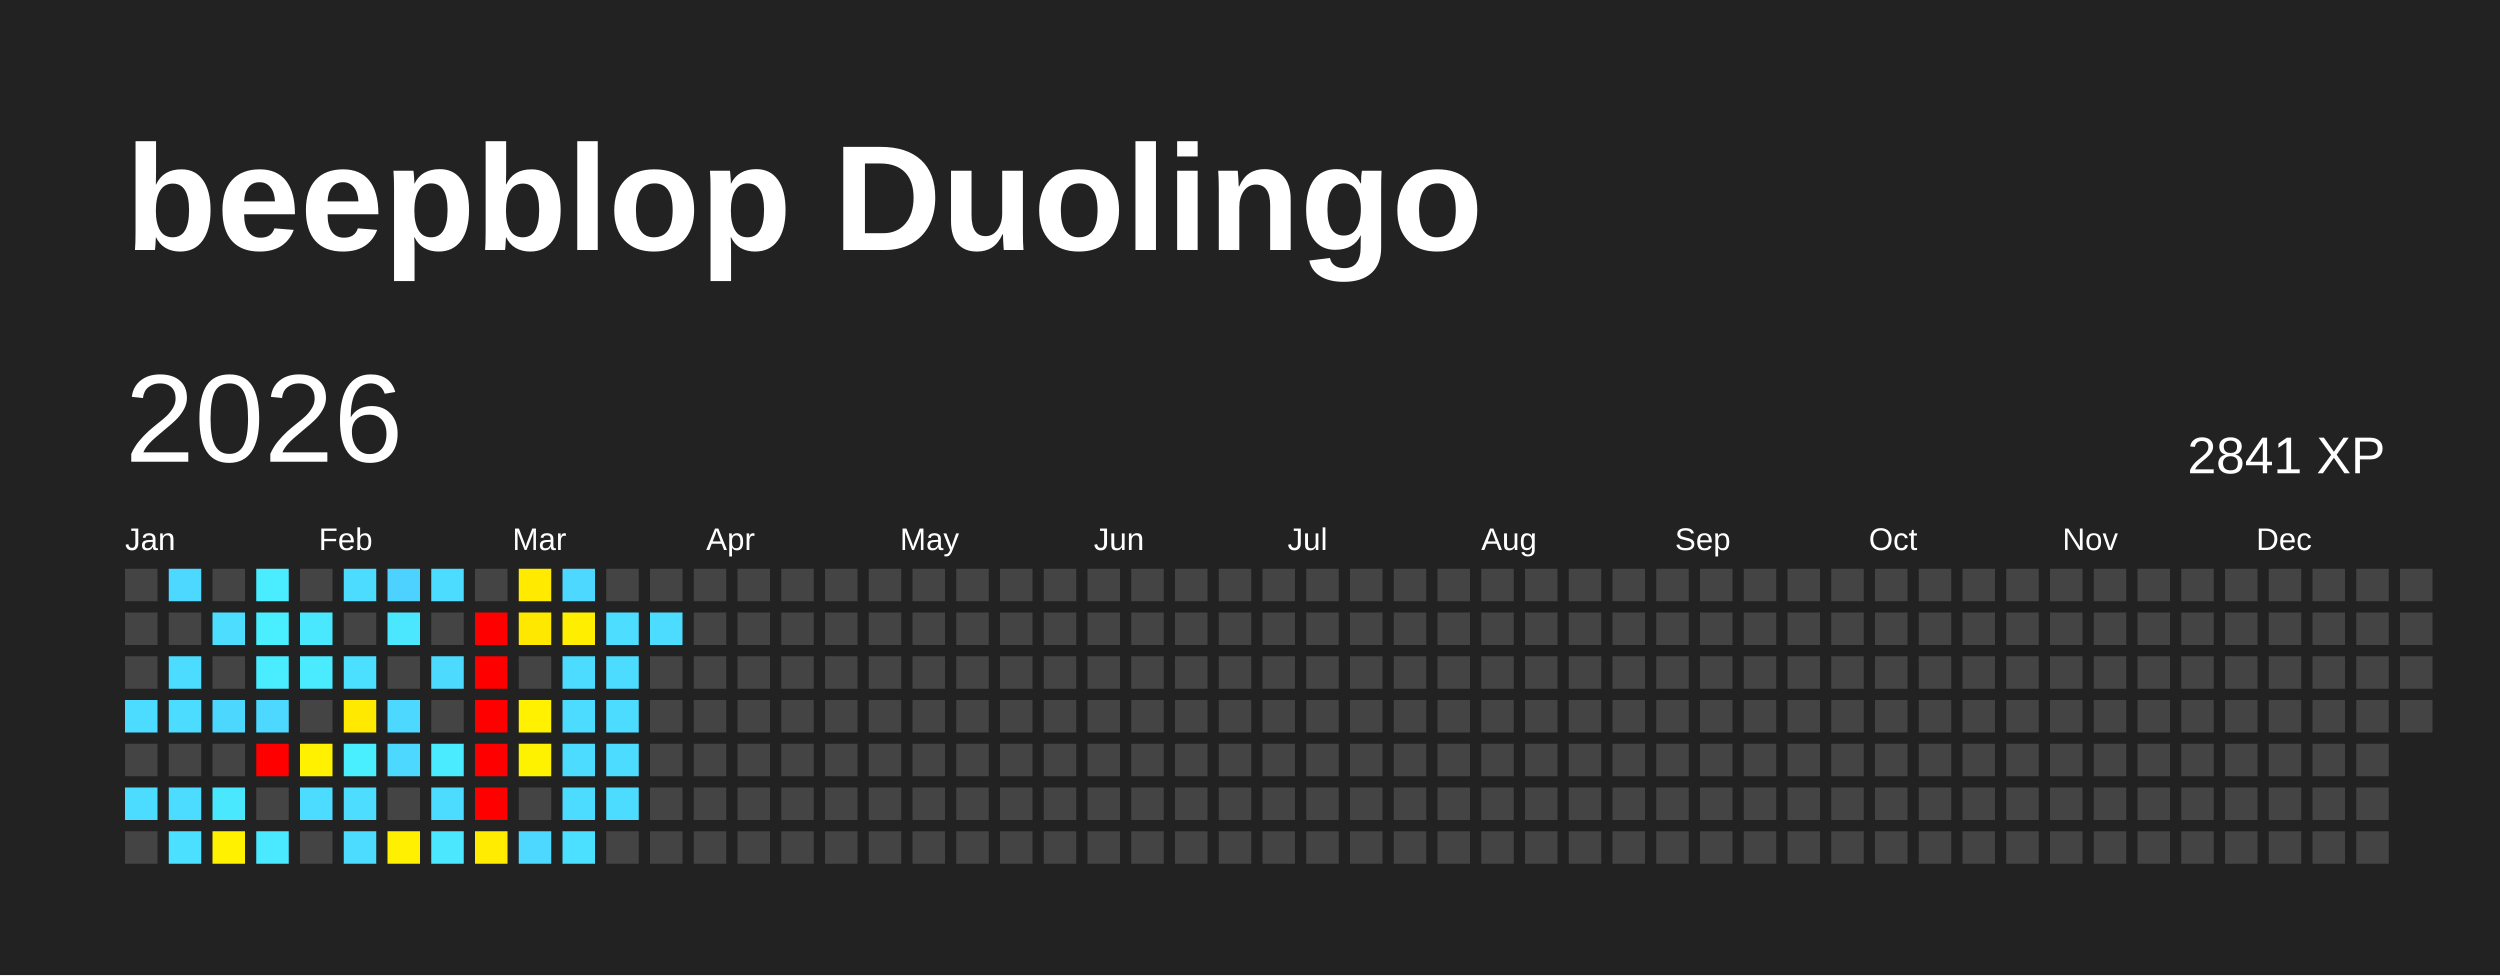
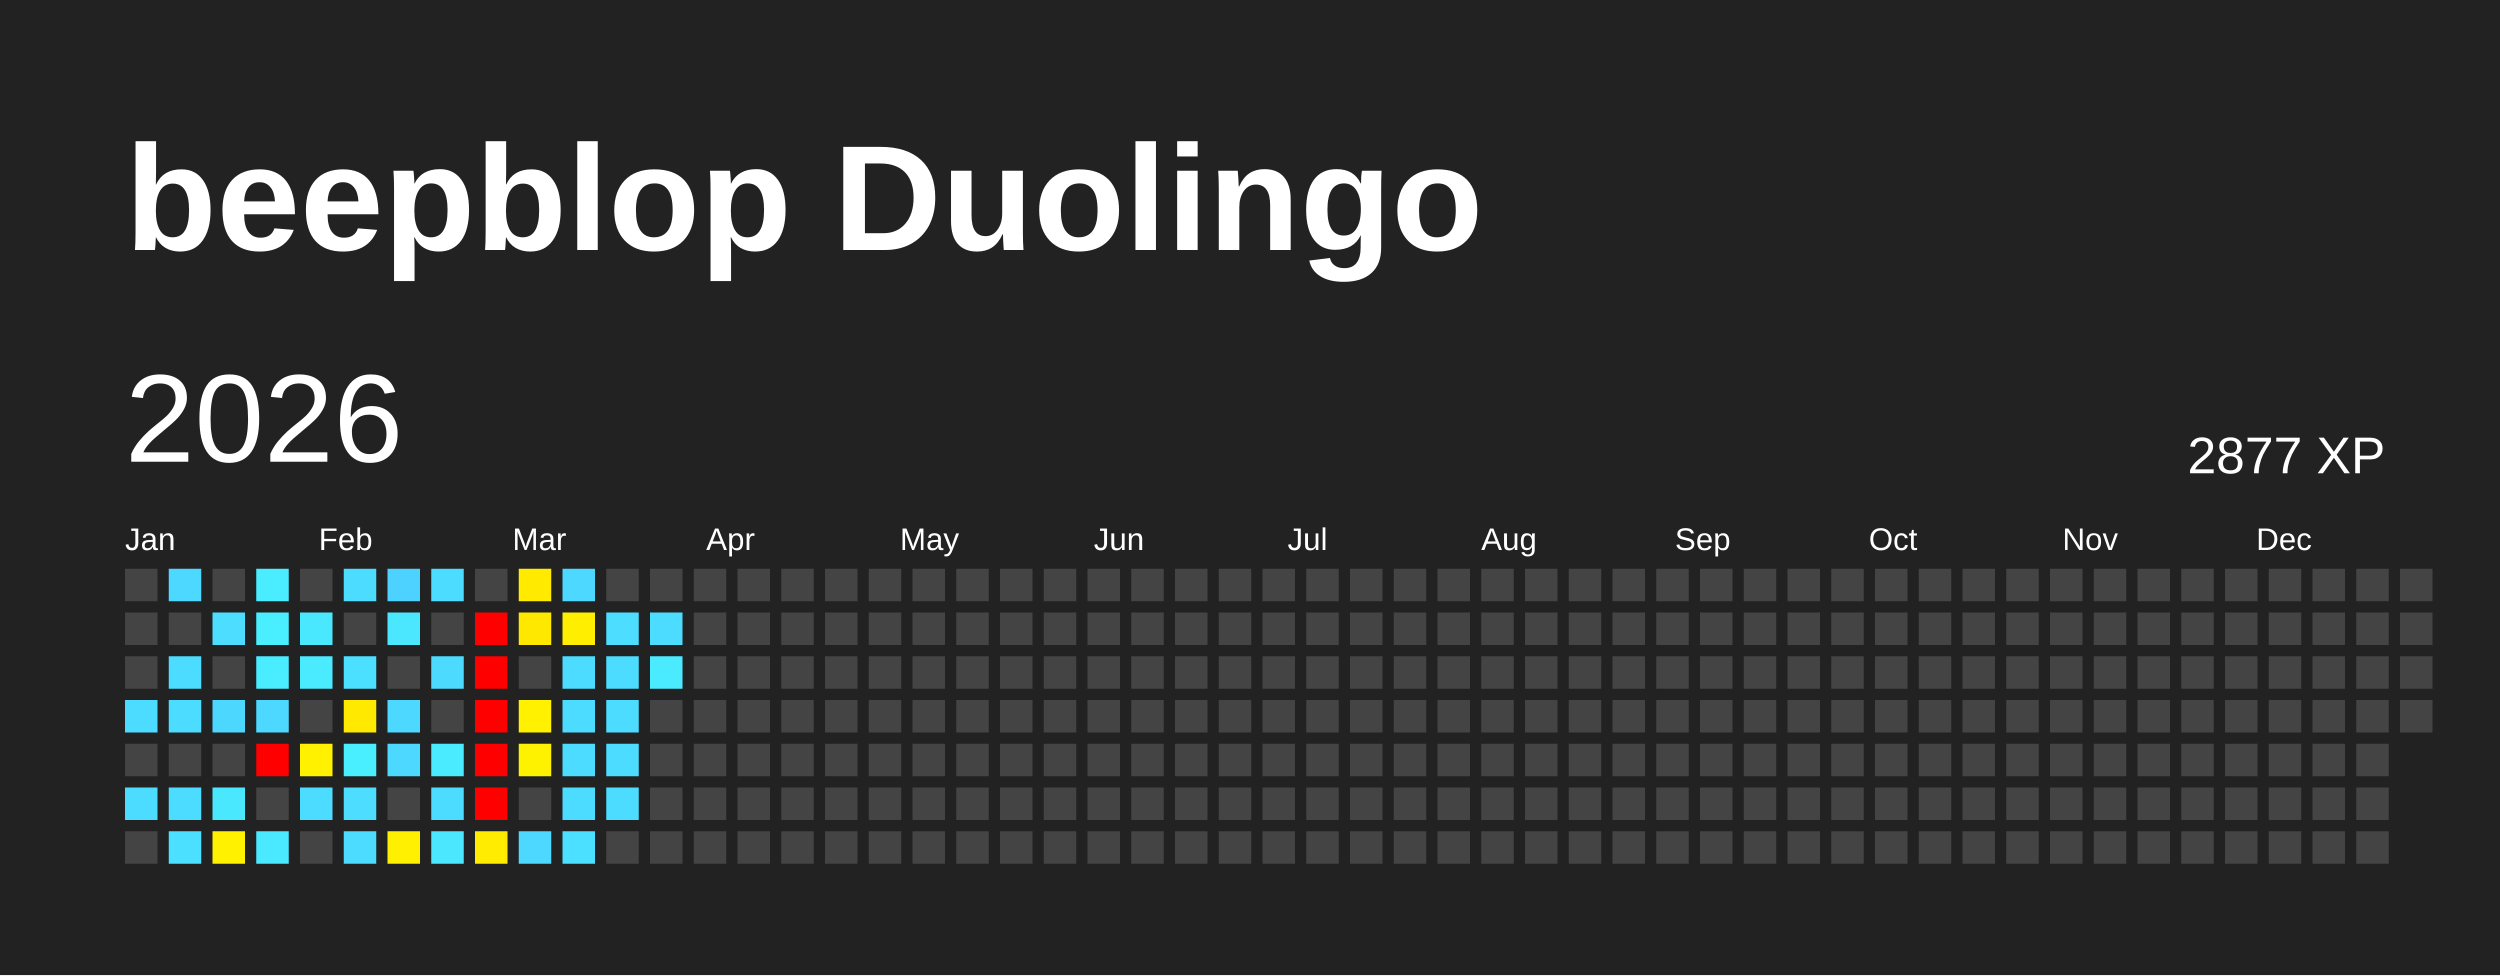
<svg xmlns="http://www.w3.org/2000/svg" baseProfile="full" height="78mm" version="1.1" viewBox="0,0,200,78" width="200mm">
  <defs />
  <rect fill="#222222" height="78" width="200" x="0" y="0" />
  <text fill="#FFFFFF" style="font-size:12px; font-family:Arial; font-weight:bold;" x="10" y="20">beepblop Duolingo</text>
  <text dominant-baseline="hanging" fill="#FFFFFF" style="font-size:10.0px; font-family:Arial;" x="10" y="30">2026</text>
-   <text dominant-baseline="hanging" fill="#FFFFFF" style="font-size:4.125px; font-family:Arial;" x="175" y="35">2841 XP</text>
+   <text dominant-baseline="hanging" fill="#FFFFFF" style="font-size:4.125px; font-family:Arial;" x="175" y="35">2877 XP</text>
  <text fill="#FFFFFF" style="font-size:2.5px; font-family:Arial" x="10.0" y="44">Jan</text>
  <text fill="#FFFFFF" style="font-size:2.5px; font-family:Arial" x="25.5" y="44">Feb</text>
  <text fill="#FFFFFF" style="font-size:2.5px; font-family:Arial" x="41.0" y="44">Mar</text>
  <text fill="#FFFFFF" style="font-size:2.5px; font-family:Arial" x="56.5" y="44">Apr</text>
  <text fill="#FFFFFF" style="font-size:2.5px; font-family:Arial" x="72.0" y="44">May</text>
  <text fill="#FFFFFF" style="font-size:2.5px; font-family:Arial" x="87.5" y="44">Jun</text>
  <text fill="#FFFFFF" style="font-size:2.5px; font-family:Arial" x="103.0" y="44">Jul</text>
  <text fill="#FFFFFF" style="font-size:2.5px; font-family:Arial" x="118.5" y="44">Aug</text>
  <text fill="#FFFFFF" style="font-size:2.5px; font-family:Arial" x="134.0" y="44">Sep</text>
  <text fill="#FFFFFF" style="font-size:2.5px; font-family:Arial" x="149.5" y="44">Oct</text>
  <text fill="#FFFFFF" style="font-size:2.5px; font-family:Arial" x="165.0" y="44">Nov</text>
  <text fill="#FFFFFF" style="font-size:2.5px; font-family:Arial" x="180.5" y="44">Dec</text>
  <rect fill="#444444" height="2.6" width="2.6" x="10.0" y="45.5" />
  <rect fill="#444444" height="2.6" width="2.6" x="10.0" y="49.0" />
  <rect fill="#444444" height="2.6" width="2.6" x="10.0" y="52.5" />
  <rect fill="#4cdcff" height="2.6" width="2.6" x="10.0" y="56.0" />
  <rect fill="#444444" height="2.6" width="2.6" x="10.0" y="59.5" />
  <rect fill="#4cdcff" height="2.6" width="2.6" x="10.0" y="63.0" />
  <rect fill="#444444" height="2.6" width="2.6" x="10.0" y="66.5" />
  <rect fill="#4cd8ff" height="2.6" width="2.6" x="13.5" y="45.5" />
  <rect fill="#444444" height="2.6" width="2.6" x="13.5" y="49.0" />
  <rect fill="#4cdcff" height="2.6" width="2.6" x="13.5" y="52.5" />
  <rect fill="#4cdcff" height="2.6" width="2.6" x="13.5" y="56.0" />
  <rect fill="#444444" height="2.6" width="2.6" x="13.5" y="59.5" />
  <rect fill="#4cdcff" height="2.6" width="2.6" x="13.5" y="63.0" />
  <rect fill="#4be0ff" height="2.6" width="2.6" x="13.5" y="66.5" />
  <rect fill="#444444" height="2.6" width="2.6" x="17.0" y="45.5" />
  <rect fill="#4cddff" height="2.6" width="2.6" x="17.0" y="49.0" />
  <rect fill="#444444" height="2.6" width="2.6" x="17.0" y="52.5" />
  <rect fill="#4cd7ff" height="2.6" width="2.6" x="17.0" y="56.0" />
  <rect fill="#444444" height="2.6" width="2.6" x="17.0" y="59.5" />
  <rect fill="#4ae8ff" height="2.6" width="2.6" x="17.0" y="63.0" />
  <rect fill="#fff100" height="2.6" width="2.6" x="17.0" y="66.5" />
  <rect fill="#49edff" height="2.6" width="2.6" x="20.5" y="45.5" />
  <rect fill="#49eeff" height="2.6" width="2.6" x="20.5" y="49.0" />
  <rect fill="#4aecff" height="2.6" width="2.6" x="20.5" y="52.5" />
  <rect fill="#4cd8ff" height="2.6" width="2.6" x="20.5" y="56.0" />
  <rect fill="red" height="2.6" width="2.6" x="20.5" y="59.5" />
  <rect fill="#444444" height="2.6" width="2.6" x="20.5" y="63.0" />
  <rect fill="#4ae9ff" height="2.6" width="2.6" x="20.5" y="66.5" />
  <rect fill="#444444" height="2.6" width="2.6" x="24.0" y="45.5" />
  <rect fill="#4ae8ff" height="2.6" width="2.6" x="24.0" y="49.0" />
  <rect fill="#4aeaff" height="2.6" width="2.6" x="24.0" y="52.5" />
  <rect fill="#444444" height="2.6" width="2.6" x="24.0" y="56.0" />
  <rect fill="#fff100" height="2.6" width="2.6" x="24.0" y="59.5" />
  <rect fill="#4cdcff" height="2.6" width="2.6" x="24.0" y="63.0" />
  <rect fill="#444444" height="2.6" width="2.6" x="24.0" y="66.5" />
  <rect fill="#4cdcff" height="2.6" width="2.6" x="27.5" y="45.5" />
  <rect fill="#444444" height="2.6" width="2.6" x="27.5" y="49.0" />
  <rect fill="#4be0ff" height="2.6" width="2.6" x="27.5" y="52.5" />
  <rect fill="#ffe900" height="2.6" width="2.6" x="27.5" y="56.0" />
  <rect fill="#49eeff" height="2.6" width="2.6" x="27.5" y="59.5" />
  <rect fill="#4cddff" height="2.6" width="2.6" x="27.5" y="63.0" />
  <rect fill="#4cdcff" height="2.6" width="2.6" x="27.5" y="66.5" />
  <rect fill="#4dd2ff" height="2.6" width="2.6" x="31.0" y="45.5" />
  <rect fill="#4ae7ff" height="2.6" width="2.6" x="31.0" y="49.0" />
  <rect fill="#444444" height="2.6" width="2.6" x="31.0" y="52.5" />
  <rect fill="#4cd8ff" height="2.6" width="2.6" x="31.0" y="56.0" />
  <rect fill="#4cd8ff" height="2.6" width="2.6" x="31.0" y="59.5" />
  <rect fill="#444444" height="2.6" width="2.6" x="31.0" y="63.0" />
  <rect fill="#ffef00" height="2.6" width="2.6" x="31.0" y="66.5" />
  <rect fill="#4cdcff" height="2.6" width="2.6" x="34.5" y="45.5" />
  <rect fill="#444444" height="2.6" width="2.6" x="34.5" y="49.0" />
  <rect fill="#4cdbff" height="2.6" width="2.6" x="34.5" y="52.5" />
  <rect fill="#444444" height="2.6" width="2.6" x="34.5" y="56.0" />
  <rect fill="#4aeaff" height="2.6" width="2.6" x="34.5" y="59.5" />
  <rect fill="#4cdcff" height="2.6" width="2.6" x="34.5" y="63.0" />
  <rect fill="#4ae7ff" height="2.6" width="2.6" x="34.5" y="66.5" />
  <rect fill="#444444" height="2.6" width="2.6" x="38.0" y="45.5" />
  <rect fill="red" height="2.6" width="2.6" x="38.0" y="49.0" />
  <rect fill="red" height="2.6" width="2.6" x="38.0" y="52.5" />
  <rect fill="red" height="2.6" width="2.6" x="38.0" y="56.0" />
  <rect fill="red" height="2.6" width="2.6" x="38.0" y="59.5" />
  <rect fill="red" height="2.6" width="2.6" x="38.0" y="63.0" />
  <rect fill="#ffec00" height="2.6" width="2.6" x="38.0" y="66.5" />
  <rect fill="#ffea00" height="2.6" width="2.6" x="41.5" y="45.5" />
  <rect fill="#ffe800" height="2.6" width="2.6" x="41.5" y="49.0" />
  <rect fill="#444444" height="2.6" width="2.6" x="41.5" y="52.5" />
  <rect fill="#fff100" height="2.6" width="2.6" x="41.5" y="56.0" />
  <rect fill="#fff200" height="2.6" width="2.6" x="41.5" y="59.5" />
  <rect fill="#444444" height="2.6" width="2.6" x="41.5" y="63.0" />
  <rect fill="#4cd8ff" height="2.6" width="2.6" x="41.5" y="66.5" />
  <rect fill="#4cd8ff" height="2.6" width="2.6" x="45.0" y="45.5" />
  <rect fill="#ffee00" height="2.6" width="2.6" x="45.0" y="49.0" />
  <rect fill="#4cdcff" height="2.6" width="2.6" x="45.0" y="52.5" />
  <rect fill="#4cdcff" height="2.6" width="2.6" x="45.0" y="56.0" />
  <rect fill="#4cdcff" height="2.6" width="2.6" x="45.0" y="59.5" />
  <rect fill="#4cdcff" height="2.6" width="2.6" x="45.0" y="63.0" />
  <rect fill="#4be0ff" height="2.6" width="2.6" x="45.0" y="66.5" />
  <rect fill="#444444" height="2.6" width="2.6" x="48.5" y="45.5" />
  <rect fill="#4cddff" height="2.6" width="2.6" x="48.5" y="49.0" />
  <rect fill="#4cdcff" height="2.6" width="2.6" x="48.5" y="52.5" />
  <rect fill="#4cdcff" height="2.6" width="2.6" x="48.5" y="56.0" />
  <rect fill="#4cdcff" height="2.6" width="2.6" x="48.5" y="59.5" />
  <rect fill="#4cdcff" height="2.6" width="2.6" x="48.5" y="63.0" />
  <rect fill="#444444" height="2.6" width="2.6" x="48.5" y="66.5" />
  <rect fill="#444444" height="2.6" width="2.6" x="52.0" y="45.5" />
  <rect fill="#4cdcff" height="2.6" width="2.6" x="52.0" y="49.0" />
-   <rect fill="#444444" height="2.6" width="2.6" x="52.0" y="52.5" />
+   <rect fill="#4aebff" height="2.6" width="2.6" x="52.0" y="52.5" />
  <rect fill="#444444" height="2.6" width="2.6" x="52.0" y="56.0" />
  <rect fill="#444444" height="2.6" width="2.6" x="52.0" y="59.5" />
  <rect fill="#444444" height="2.6" width="2.6" x="52.0" y="63.0" />
  <rect fill="#444444" height="2.6" width="2.6" x="52.0" y="66.5" />
  <rect fill="#444444" height="2.6" width="2.6" x="55.5" y="45.5" />
  <rect fill="#444444" height="2.6" width="2.6" x="55.5" y="49.0" />
  <rect fill="#444444" height="2.6" width="2.6" x="55.5" y="52.5" />
  <rect fill="#444444" height="2.6" width="2.6" x="55.5" y="56.0" />
  <rect fill="#444444" height="2.6" width="2.6" x="55.5" y="59.5" />
  <rect fill="#444444" height="2.6" width="2.6" x="55.5" y="63.0" />
  <rect fill="#444444" height="2.6" width="2.6" x="55.5" y="66.5" />
  <rect fill="#444444" height="2.6" width="2.6" x="59.0" y="45.5" />
  <rect fill="#444444" height="2.6" width="2.6" x="59.0" y="49.0" />
  <rect fill="#444444" height="2.6" width="2.6" x="59.0" y="52.5" />
  <rect fill="#444444" height="2.6" width="2.6" x="59.0" y="56.0" />
  <rect fill="#444444" height="2.6" width="2.6" x="59.0" y="59.5" />
  <rect fill="#444444" height="2.6" width="2.6" x="59.0" y="63.0" />
  <rect fill="#444444" height="2.6" width="2.6" x="59.0" y="66.5" />
  <rect fill="#444444" height="2.6" width="2.6" x="62.5" y="45.5" />
  <rect fill="#444444" height="2.6" width="2.6" x="62.5" y="49.0" />
  <rect fill="#444444" height="2.6" width="2.6" x="62.5" y="52.5" />
  <rect fill="#444444" height="2.6" width="2.6" x="62.5" y="56.0" />
  <rect fill="#444444" height="2.6" width="2.6" x="62.5" y="59.5" />
  <rect fill="#444444" height="2.6" width="2.6" x="62.5" y="63.0" />
  <rect fill="#444444" height="2.6" width="2.6" x="62.5" y="66.5" />
  <rect fill="#444444" height="2.6" width="2.6" x="66.0" y="45.5" />
  <rect fill="#444444" height="2.6" width="2.6" x="66.0" y="49.0" />
  <rect fill="#444444" height="2.6" width="2.6" x="66.0" y="52.5" />
  <rect fill="#444444" height="2.6" width="2.6" x="66.0" y="56.0" />
  <rect fill="#444444" height="2.6" width="2.6" x="66.0" y="59.5" />
  <rect fill="#444444" height="2.6" width="2.6" x="66.0" y="63.0" />
  <rect fill="#444444" height="2.6" width="2.6" x="66.0" y="66.5" />
  <rect fill="#444444" height="2.6" width="2.6" x="69.5" y="45.5" />
  <rect fill="#444444" height="2.6" width="2.6" x="69.5" y="49.0" />
  <rect fill="#444444" height="2.6" width="2.6" x="69.5" y="52.5" />
  <rect fill="#444444" height="2.6" width="2.6" x="69.5" y="56.0" />
  <rect fill="#444444" height="2.6" width="2.6" x="69.5" y="59.5" />
  <rect fill="#444444" height="2.6" width="2.6" x="69.5" y="63.0" />
  <rect fill="#444444" height="2.6" width="2.6" x="69.5" y="66.5" />
  <rect fill="#444444" height="2.6" width="2.6" x="73.0" y="45.5" />
  <rect fill="#444444" height="2.6" width="2.6" x="73.0" y="49.0" />
  <rect fill="#444444" height="2.6" width="2.6" x="73.0" y="52.5" />
  <rect fill="#444444" height="2.6" width="2.6" x="73.0" y="56.0" />
  <rect fill="#444444" height="2.6" width="2.6" x="73.0" y="59.5" />
  <rect fill="#444444" height="2.6" width="2.6" x="73.0" y="63.0" />
  <rect fill="#444444" height="2.6" width="2.6" x="73.0" y="66.5" />
  <rect fill="#444444" height="2.6" width="2.6" x="76.5" y="45.5" />
  <rect fill="#444444" height="2.6" width="2.6" x="76.5" y="49.0" />
  <rect fill="#444444" height="2.6" width="2.6" x="76.5" y="52.5" />
  <rect fill="#444444" height="2.6" width="2.6" x="76.5" y="56.0" />
  <rect fill="#444444" height="2.6" width="2.6" x="76.5" y="59.5" />
  <rect fill="#444444" height="2.6" width="2.6" x="76.5" y="63.0" />
  <rect fill="#444444" height="2.6" width="2.6" x="76.5" y="66.5" />
  <rect fill="#444444" height="2.6" width="2.6" x="80.0" y="45.5" />
  <rect fill="#444444" height="2.6" width="2.6" x="80.0" y="49.0" />
  <rect fill="#444444" height="2.6" width="2.6" x="80.0" y="52.5" />
  <rect fill="#444444" height="2.6" width="2.6" x="80.0" y="56.0" />
  <rect fill="#444444" height="2.6" width="2.6" x="80.0" y="59.5" />
  <rect fill="#444444" height="2.6" width="2.6" x="80.0" y="63.0" />
  <rect fill="#444444" height="2.6" width="2.6" x="80.0" y="66.5" />
  <rect fill="#444444" height="2.6" width="2.6" x="83.5" y="45.5" />
  <rect fill="#444444" height="2.6" width="2.6" x="83.5" y="49.0" />
  <rect fill="#444444" height="2.6" width="2.6" x="83.5" y="52.5" />
  <rect fill="#444444" height="2.6" width="2.6" x="83.5" y="56.0" />
  <rect fill="#444444" height="2.6" width="2.6" x="83.5" y="59.5" />
  <rect fill="#444444" height="2.6" width="2.6" x="83.5" y="63.0" />
  <rect fill="#444444" height="2.6" width="2.6" x="83.5" y="66.5" />
  <rect fill="#444444" height="2.6" width="2.6" x="87.0" y="45.5" />
  <rect fill="#444444" height="2.6" width="2.6" x="87.0" y="49.0" />
  <rect fill="#444444" height="2.6" width="2.6" x="87.0" y="52.5" />
  <rect fill="#444444" height="2.6" width="2.6" x="87.0" y="56.0" />
  <rect fill="#444444" height="2.6" width="2.6" x="87.0" y="59.5" />
  <rect fill="#444444" height="2.6" width="2.6" x="87.0" y="63.0" />
  <rect fill="#444444" height="2.6" width="2.6" x="87.0" y="66.5" />
  <rect fill="#444444" height="2.6" width="2.6" x="90.5" y="45.5" />
  <rect fill="#444444" height="2.6" width="2.6" x="90.5" y="49.0" />
  <rect fill="#444444" height="2.6" width="2.6" x="90.5" y="52.5" />
  <rect fill="#444444" height="2.6" width="2.6" x="90.5" y="56.0" />
  <rect fill="#444444" height="2.6" width="2.6" x="90.5" y="59.5" />
  <rect fill="#444444" height="2.6" width="2.6" x="90.5" y="63.0" />
  <rect fill="#444444" height="2.6" width="2.6" x="90.5" y="66.5" />
  <rect fill="#444444" height="2.6" width="2.6" x="94.0" y="45.5" />
  <rect fill="#444444" height="2.6" width="2.6" x="94.0" y="49.0" />
  <rect fill="#444444" height="2.6" width="2.6" x="94.0" y="52.5" />
  <rect fill="#444444" height="2.6" width="2.6" x="94.0" y="56.0" />
  <rect fill="#444444" height="2.6" width="2.6" x="94.0" y="59.5" />
  <rect fill="#444444" height="2.6" width="2.6" x="94.0" y="63.0" />
  <rect fill="#444444" height="2.6" width="2.6" x="94.0" y="66.5" />
  <rect fill="#444444" height="2.6" width="2.6" x="97.5" y="45.5" />
  <rect fill="#444444" height="2.6" width="2.6" x="97.5" y="49.0" />
  <rect fill="#444444" height="2.6" width="2.6" x="97.5" y="52.5" />
  <rect fill="#444444" height="2.6" width="2.6" x="97.5" y="56.0" />
  <rect fill="#444444" height="2.6" width="2.6" x="97.5" y="59.5" />
  <rect fill="#444444" height="2.6" width="2.6" x="97.5" y="63.0" />
  <rect fill="#444444" height="2.6" width="2.6" x="97.5" y="66.5" />
  <rect fill="#444444" height="2.6" width="2.6" x="101.0" y="45.5" />
  <rect fill="#444444" height="2.6" width="2.6" x="101.0" y="49.0" />
  <rect fill="#444444" height="2.6" width="2.6" x="101.0" y="52.5" />
  <rect fill="#444444" height="2.6" width="2.6" x="101.0" y="56.0" />
  <rect fill="#444444" height="2.6" width="2.6" x="101.0" y="59.5" />
  <rect fill="#444444" height="2.6" width="2.6" x="101.0" y="63.0" />
  <rect fill="#444444" height="2.6" width="2.6" x="101.0" y="66.5" />
  <rect fill="#444444" height="2.6" width="2.6" x="104.5" y="45.5" />
  <rect fill="#444444" height="2.6" width="2.6" x="104.5" y="49.0" />
  <rect fill="#444444" height="2.6" width="2.6" x="104.5" y="52.5" />
  <rect fill="#444444" height="2.6" width="2.6" x="104.5" y="56.0" />
  <rect fill="#444444" height="2.6" width="2.6" x="104.5" y="59.5" />
  <rect fill="#444444" height="2.6" width="2.6" x="104.5" y="63.0" />
  <rect fill="#444444" height="2.6" width="2.6" x="104.5" y="66.5" />
  <rect fill="#444444" height="2.6" width="2.6" x="108.0" y="45.5" />
  <rect fill="#444444" height="2.6" width="2.6" x="108.0" y="49.0" />
  <rect fill="#444444" height="2.6" width="2.6" x="108.0" y="52.5" />
  <rect fill="#444444" height="2.6" width="2.6" x="108.0" y="56.0" />
  <rect fill="#444444" height="2.6" width="2.6" x="108.0" y="59.5" />
  <rect fill="#444444" height="2.6" width="2.6" x="108.0" y="63.0" />
  <rect fill="#444444" height="2.6" width="2.6" x="108.0" y="66.5" />
  <rect fill="#444444" height="2.6" width="2.6" x="111.5" y="45.5" />
  <rect fill="#444444" height="2.6" width="2.6" x="111.5" y="49.0" />
  <rect fill="#444444" height="2.6" width="2.6" x="111.5" y="52.5" />
  <rect fill="#444444" height="2.6" width="2.6" x="111.5" y="56.0" />
  <rect fill="#444444" height="2.6" width="2.6" x="111.5" y="59.5" />
  <rect fill="#444444" height="2.6" width="2.6" x="111.5" y="63.0" />
  <rect fill="#444444" height="2.6" width="2.6" x="111.5" y="66.5" />
  <rect fill="#444444" height="2.6" width="2.6" x="115.0" y="45.5" />
  <rect fill="#444444" height="2.6" width="2.6" x="115.0" y="49.0" />
  <rect fill="#444444" height="2.6" width="2.6" x="115.0" y="52.5" />
  <rect fill="#444444" height="2.6" width="2.6" x="115.0" y="56.0" />
  <rect fill="#444444" height="2.6" width="2.6" x="115.0" y="59.5" />
  <rect fill="#444444" height="2.6" width="2.6" x="115.0" y="63.0" />
  <rect fill="#444444" height="2.6" width="2.6" x="115.0" y="66.5" />
  <rect fill="#444444" height="2.6" width="2.6" x="118.5" y="45.5" />
  <rect fill="#444444" height="2.6" width="2.6" x="118.5" y="49.0" />
  <rect fill="#444444" height="2.6" width="2.6" x="118.5" y="52.5" />
  <rect fill="#444444" height="2.6" width="2.6" x="118.5" y="56.0" />
  <rect fill="#444444" height="2.6" width="2.6" x="118.5" y="59.5" />
  <rect fill="#444444" height="2.6" width="2.6" x="118.5" y="63.0" />
  <rect fill="#444444" height="2.6" width="2.6" x="118.5" y="66.5" />
  <rect fill="#444444" height="2.6" width="2.6" x="122.0" y="45.5" />
  <rect fill="#444444" height="2.6" width="2.6" x="122.0" y="49.0" />
  <rect fill="#444444" height="2.6" width="2.6" x="122.0" y="52.5" />
  <rect fill="#444444" height="2.6" width="2.6" x="122.0" y="56.0" />
  <rect fill="#444444" height="2.6" width="2.6" x="122.0" y="59.5" />
  <rect fill="#444444" height="2.6" width="2.6" x="122.0" y="63.0" />
  <rect fill="#444444" height="2.6" width="2.6" x="122.0" y="66.5" />
  <rect fill="#444444" height="2.6" width="2.6" x="125.5" y="45.5" />
  <rect fill="#444444" height="2.6" width="2.6" x="125.5" y="49.0" />
  <rect fill="#444444" height="2.6" width="2.6" x="125.5" y="52.5" />
  <rect fill="#444444" height="2.6" width="2.6" x="125.5" y="56.0" />
  <rect fill="#444444" height="2.6" width="2.6" x="125.5" y="59.5" />
  <rect fill="#444444" height="2.6" width="2.6" x="125.5" y="63.0" />
  <rect fill="#444444" height="2.6" width="2.6" x="125.5" y="66.5" />
  <rect fill="#444444" height="2.6" width="2.6" x="129.0" y="45.5" />
  <rect fill="#444444" height="2.6" width="2.6" x="129.0" y="49.0" />
  <rect fill="#444444" height="2.6" width="2.6" x="129.0" y="52.5" />
  <rect fill="#444444" height="2.6" width="2.6" x="129.0" y="56.0" />
  <rect fill="#444444" height="2.6" width="2.6" x="129.0" y="59.5" />
  <rect fill="#444444" height="2.6" width="2.6" x="129.0" y="63.0" />
  <rect fill="#444444" height="2.6" width="2.6" x="129.0" y="66.5" />
  <rect fill="#444444" height="2.6" width="2.6" x="132.5" y="45.5" />
  <rect fill="#444444" height="2.6" width="2.6" x="132.5" y="49.0" />
  <rect fill="#444444" height="2.6" width="2.6" x="132.5" y="52.5" />
  <rect fill="#444444" height="2.6" width="2.6" x="132.5" y="56.0" />
  <rect fill="#444444" height="2.6" width="2.6" x="132.5" y="59.5" />
  <rect fill="#444444" height="2.6" width="2.6" x="132.5" y="63.0" />
  <rect fill="#444444" height="2.6" width="2.6" x="132.5" y="66.5" />
  <rect fill="#444444" height="2.6" width="2.6" x="136.0" y="45.5" />
  <rect fill="#444444" height="2.6" width="2.6" x="136.0" y="49.0" />
  <rect fill="#444444" height="2.6" width="2.6" x="136.0" y="52.5" />
  <rect fill="#444444" height="2.6" width="2.6" x="136.0" y="56.0" />
  <rect fill="#444444" height="2.6" width="2.6" x="136.0" y="59.5" />
  <rect fill="#444444" height="2.6" width="2.6" x="136.0" y="63.0" />
  <rect fill="#444444" height="2.6" width="2.6" x="136.0" y="66.5" />
  <rect fill="#444444" height="2.6" width="2.6" x="139.5" y="45.5" />
  <rect fill="#444444" height="2.6" width="2.6" x="139.5" y="49.0" />
  <rect fill="#444444" height="2.6" width="2.6" x="139.5" y="52.5" />
  <rect fill="#444444" height="2.6" width="2.6" x="139.5" y="56.0" />
  <rect fill="#444444" height="2.6" width="2.6" x="139.5" y="59.5" />
  <rect fill="#444444" height="2.6" width="2.6" x="139.5" y="63.0" />
  <rect fill="#444444" height="2.6" width="2.6" x="139.5" y="66.5" />
  <rect fill="#444444" height="2.6" width="2.6" x="143.0" y="45.5" />
  <rect fill="#444444" height="2.6" width="2.6" x="143.0" y="49.0" />
  <rect fill="#444444" height="2.6" width="2.6" x="143.0" y="52.5" />
  <rect fill="#444444" height="2.6" width="2.6" x="143.0" y="56.0" />
  <rect fill="#444444" height="2.6" width="2.6" x="143.0" y="59.5" />
  <rect fill="#444444" height="2.6" width="2.6" x="143.0" y="63.0" />
  <rect fill="#444444" height="2.6" width="2.6" x="143.0" y="66.5" />
  <rect fill="#444444" height="2.6" width="2.6" x="146.5" y="45.5" />
  <rect fill="#444444" height="2.6" width="2.6" x="146.5" y="49.0" />
  <rect fill="#444444" height="2.6" width="2.6" x="146.5" y="52.5" />
  <rect fill="#444444" height="2.6" width="2.6" x="146.5" y="56.0" />
  <rect fill="#444444" height="2.6" width="2.6" x="146.5" y="59.5" />
  <rect fill="#444444" height="2.6" width="2.6" x="146.5" y="63.0" />
  <rect fill="#444444" height="2.6" width="2.6" x="146.5" y="66.5" />
  <rect fill="#444444" height="2.6" width="2.6" x="150.0" y="45.5" />
  <rect fill="#444444" height="2.6" width="2.6" x="150.0" y="49.0" />
  <rect fill="#444444" height="2.6" width="2.6" x="150.0" y="52.5" />
  <rect fill="#444444" height="2.6" width="2.6" x="150.0" y="56.0" />
  <rect fill="#444444" height="2.6" width="2.6" x="150.0" y="59.5" />
  <rect fill="#444444" height="2.6" width="2.6" x="150.0" y="63.0" />
  <rect fill="#444444" height="2.6" width="2.6" x="150.0" y="66.5" />
  <rect fill="#444444" height="2.6" width="2.6" x="153.5" y="45.5" />
  <rect fill="#444444" height="2.6" width="2.6" x="153.5" y="49.0" />
  <rect fill="#444444" height="2.6" width="2.6" x="153.5" y="52.5" />
  <rect fill="#444444" height="2.6" width="2.6" x="153.5" y="56.0" />
  <rect fill="#444444" height="2.6" width="2.6" x="153.5" y="59.5" />
  <rect fill="#444444" height="2.6" width="2.6" x="153.5" y="63.0" />
  <rect fill="#444444" height="2.6" width="2.6" x="153.5" y="66.5" />
  <rect fill="#444444" height="2.6" width="2.6" x="157.0" y="45.5" />
  <rect fill="#444444" height="2.6" width="2.6" x="157.0" y="49.0" />
  <rect fill="#444444" height="2.6" width="2.6" x="157.0" y="52.5" />
  <rect fill="#444444" height="2.6" width="2.6" x="157.0" y="56.0" />
  <rect fill="#444444" height="2.6" width="2.6" x="157.0" y="59.5" />
  <rect fill="#444444" height="2.6" width="2.6" x="157.0" y="63.0" />
  <rect fill="#444444" height="2.6" width="2.6" x="157.0" y="66.5" />
  <rect fill="#444444" height="2.6" width="2.6" x="160.5" y="45.5" />
  <rect fill="#444444" height="2.6" width="2.6" x="160.5" y="49.0" />
  <rect fill="#444444" height="2.6" width="2.6" x="160.5" y="52.5" />
  <rect fill="#444444" height="2.6" width="2.6" x="160.5" y="56.0" />
  <rect fill="#444444" height="2.6" width="2.6" x="160.5" y="59.5" />
  <rect fill="#444444" height="2.6" width="2.6" x="160.5" y="63.0" />
  <rect fill="#444444" height="2.6" width="2.6" x="160.5" y="66.5" />
  <rect fill="#444444" height="2.6" width="2.6" x="164.0" y="45.5" />
  <rect fill="#444444" height="2.6" width="2.6" x="164.0" y="49.0" />
  <rect fill="#444444" height="2.6" width="2.6" x="164.0" y="52.5" />
  <rect fill="#444444" height="2.6" width="2.6" x="164.0" y="56.0" />
  <rect fill="#444444" height="2.6" width="2.6" x="164.0" y="59.5" />
  <rect fill="#444444" height="2.6" width="2.6" x="164.0" y="63.0" />
  <rect fill="#444444" height="2.6" width="2.6" x="164.0" y="66.5" />
  <rect fill="#444444" height="2.6" width="2.6" x="167.5" y="45.5" />
  <rect fill="#444444" height="2.6" width="2.6" x="167.5" y="49.0" />
  <rect fill="#444444" height="2.6" width="2.6" x="167.5" y="52.5" />
  <rect fill="#444444" height="2.6" width="2.6" x="167.5" y="56.0" />
  <rect fill="#444444" height="2.6" width="2.6" x="167.5" y="59.5" />
  <rect fill="#444444" height="2.6" width="2.6" x="167.5" y="63.0" />
  <rect fill="#444444" height="2.6" width="2.6" x="167.5" y="66.5" />
  <rect fill="#444444" height="2.6" width="2.6" x="171.0" y="45.5" />
  <rect fill="#444444" height="2.6" width="2.6" x="171.0" y="49.0" />
  <rect fill="#444444" height="2.6" width="2.6" x="171.0" y="52.5" />
  <rect fill="#444444" height="2.6" width="2.6" x="171.0" y="56.0" />
  <rect fill="#444444" height="2.6" width="2.6" x="171.0" y="59.5" />
  <rect fill="#444444" height="2.6" width="2.6" x="171.0" y="63.0" />
  <rect fill="#444444" height="2.6" width="2.6" x="171.0" y="66.5" />
  <rect fill="#444444" height="2.6" width="2.6" x="174.5" y="45.5" />
  <rect fill="#444444" height="2.6" width="2.6" x="174.5" y="49.0" />
  <rect fill="#444444" height="2.6" width="2.6" x="174.5" y="52.5" />
  <rect fill="#444444" height="2.6" width="2.6" x="174.5" y="56.0" />
  <rect fill="#444444" height="2.6" width="2.6" x="174.5" y="59.5" />
  <rect fill="#444444" height="2.6" width="2.6" x="174.5" y="63.0" />
  <rect fill="#444444" height="2.6" width="2.6" x="174.5" y="66.5" />
  <rect fill="#444444" height="2.6" width="2.6" x="178.0" y="45.5" />
  <rect fill="#444444" height="2.6" width="2.6" x="178.0" y="49.0" />
  <rect fill="#444444" height="2.6" width="2.6" x="178.0" y="52.5" />
  <rect fill="#444444" height="2.6" width="2.6" x="178.0" y="56.0" />
  <rect fill="#444444" height="2.6" width="2.6" x="178.0" y="59.5" />
  <rect fill="#444444" height="2.6" width="2.6" x="178.0" y="63.0" />
  <rect fill="#444444" height="2.6" width="2.6" x="178.0" y="66.5" />
  <rect fill="#444444" height="2.6" width="2.6" x="181.5" y="45.5" />
  <rect fill="#444444" height="2.6" width="2.6" x="181.5" y="49.0" />
  <rect fill="#444444" height="2.6" width="2.6" x="181.5" y="52.5" />
  <rect fill="#444444" height="2.6" width="2.6" x="181.5" y="56.0" />
  <rect fill="#444444" height="2.6" width="2.6" x="181.5" y="59.5" />
  <rect fill="#444444" height="2.6" width="2.6" x="181.5" y="63.0" />
  <rect fill="#444444" height="2.6" width="2.6" x="181.5" y="66.5" />
  <rect fill="#444444" height="2.6" width="2.6" x="185.0" y="45.5" />
  <rect fill="#444444" height="2.6" width="2.6" x="185.0" y="49.0" />
  <rect fill="#444444" height="2.6" width="2.6" x="185.0" y="52.5" />
  <rect fill="#444444" height="2.6" width="2.6" x="185.0" y="56.0" />
  <rect fill="#444444" height="2.6" width="2.6" x="185.0" y="59.5" />
  <rect fill="#444444" height="2.6" width="2.6" x="185.0" y="63.0" />
  <rect fill="#444444" height="2.6" width="2.6" x="185.0" y="66.5" />
  <rect fill="#444444" height="2.6" width="2.6" x="188.5" y="45.5" />
  <rect fill="#444444" height="2.6" width="2.6" x="188.5" y="49.0" />
  <rect fill="#444444" height="2.6" width="2.6" x="188.5" y="52.5" />
  <rect fill="#444444" height="2.6" width="2.6" x="188.5" y="56.0" />
  <rect fill="#444444" height="2.6" width="2.6" x="188.5" y="59.5" />
  <rect fill="#444444" height="2.6" width="2.6" x="188.5" y="63.0" />
  <rect fill="#444444" height="2.6" width="2.6" x="188.5" y="66.5" />
  <rect fill="#444444" height="2.6" width="2.6" x="192.0" y="45.5" />
  <rect fill="#444444" height="2.6" width="2.6" x="192.0" y="49.0" />
  <rect fill="#444444" height="2.6" width="2.6" x="192.0" y="52.5" />
  <rect fill="#444444" height="2.6" width="2.6" x="192.0" y="56.0" />
</svg>
